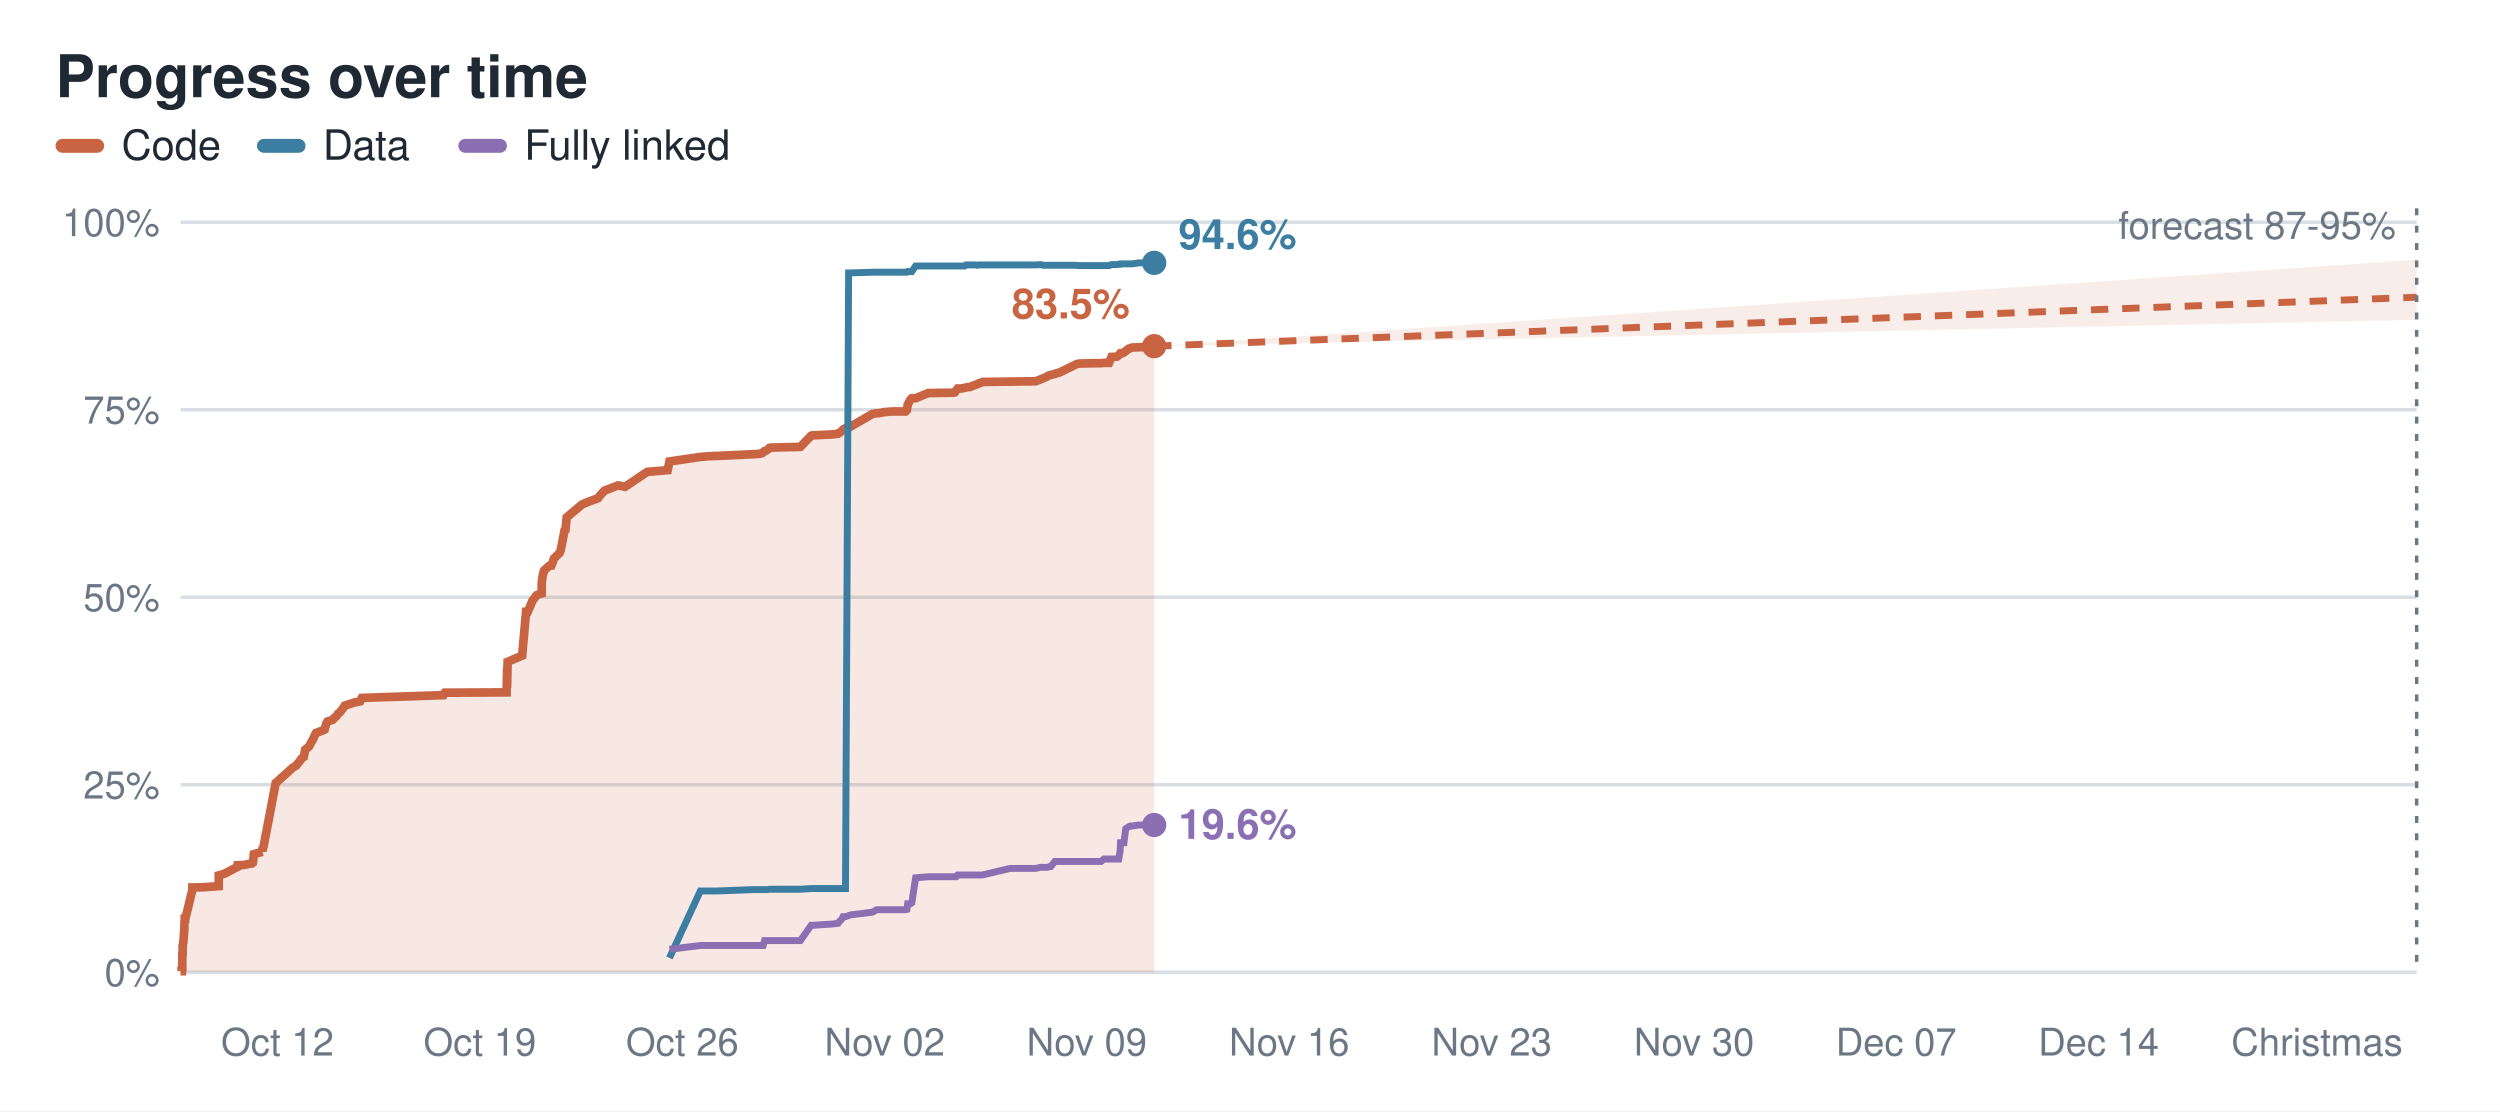
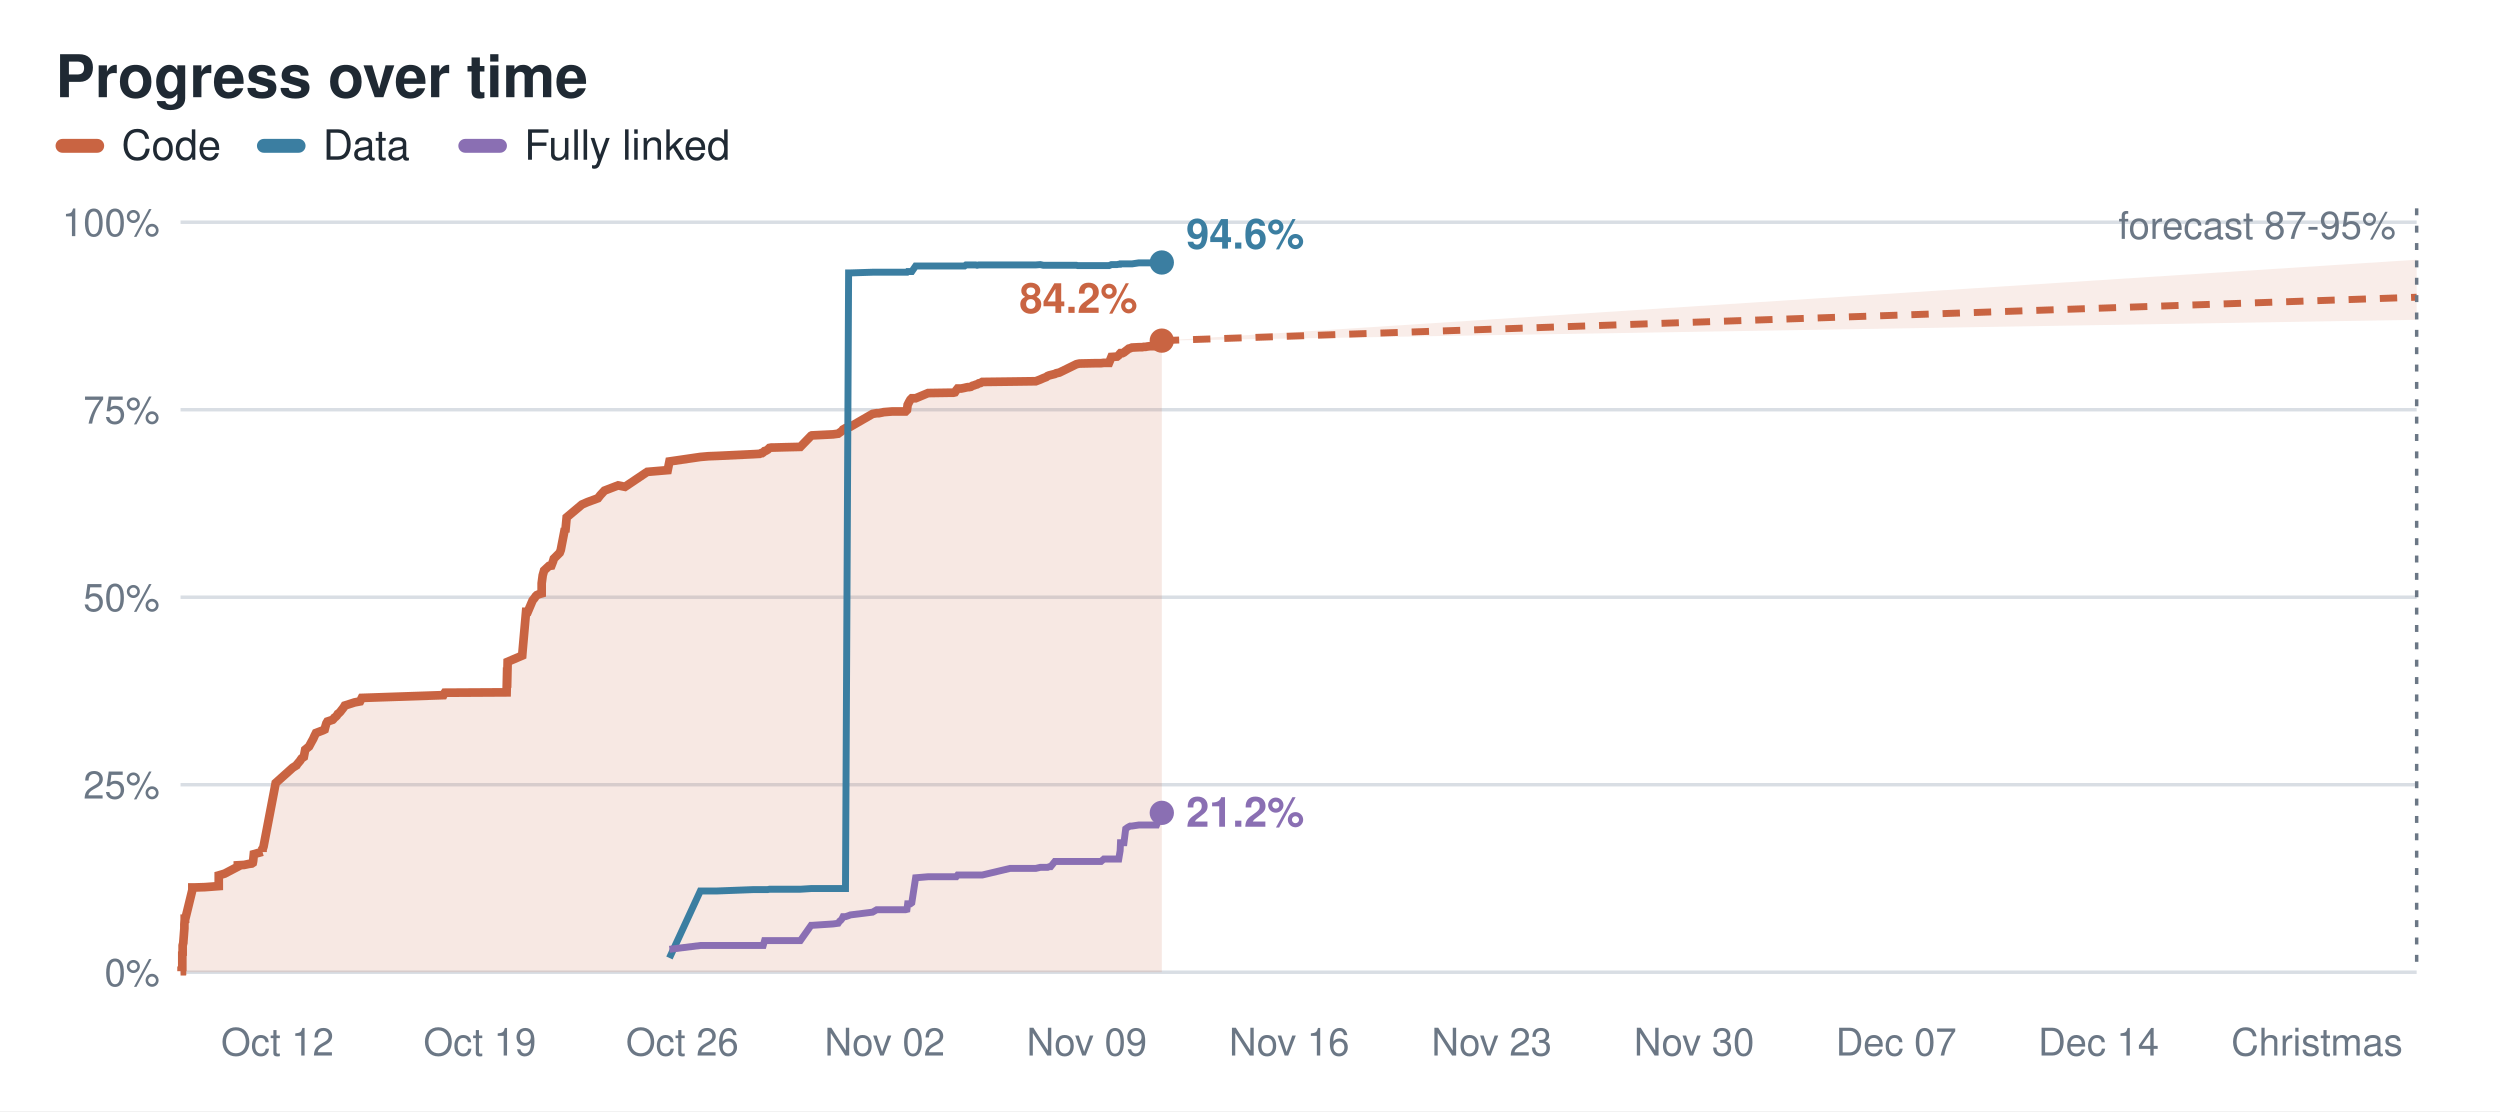
<svg xmlns="http://www.w3.org/2000/svg" viewBox="0 0 720 320" width="720" height="320" font-family="-apple-system,Segoe UI,Helvetica,Arial,sans-serif" role="img" aria-label="Progress over time">
  <rect width="100%" height="100%" fill="#ffffff" />
  <text x="16" y="28" font-size="17" font-weight="600" fill="#1f2933">Progress over time</text>
  <rect x="16" y="40" width="14" height="4" rx="2" fill="#c96442" />
  <text x="35" y="46" font-size="12" fill="#1f2933">Code</text>
  <rect x="74" y="40" width="14" height="4" rx="2" fill="#3b7ea1" />
  <text x="93" y="46" font-size="12" fill="#1f2933">Data</text>
  <rect x="132" y="40" width="14" height="4" rx="2" fill="#8a6fb3" />
  <text x="151" y="46" font-size="12" fill="#1f2933">Fully linked</text>
  <line x1="52" y1="280.0" x2="696" y2="280.0" stroke="#d9dee4" />
  <text x="46" y="284.0" font-size="11" fill="#6b7785" text-anchor="end">0%</text>
  <line x1="52" y1="226.0" x2="696" y2="226.0" stroke="#d9dee4" />
  <text x="46" y="230.0" font-size="11" fill="#6b7785" text-anchor="end">25%</text>
  <line x1="52" y1="172.0" x2="696" y2="172.0" stroke="#d9dee4" />
  <text x="46" y="176.0" font-size="11" fill="#6b7785" text-anchor="end">50%</text>
  <line x1="52" y1="118.0" x2="696" y2="118.0" stroke="#d9dee4" />
  <text x="46" y="122.0" font-size="11" fill="#6b7785" text-anchor="end">75%</text>
  <line x1="52" y1="64.0" x2="696" y2="64.0" stroke="#d9dee4" />
  <text x="46" y="68.0" font-size="11" fill="#6b7785" text-anchor="end">100%</text>
  <text x="79.9" y="304" font-size="11" fill="#6b7785" text-anchor="middle">Oct 12</text>
  <text x="138.2" y="304" font-size="11" fill="#6b7785" text-anchor="middle">Oct 19</text>
  <text x="196.5" y="304" font-size="11" fill="#6b7785" text-anchor="middle">Oct 26</text>
  <text x="254.8" y="304" font-size="11" fill="#6b7785" text-anchor="middle">Nov 02</text>
  <text x="313.0" y="304" font-size="11" fill="#6b7785" text-anchor="middle">Nov 09</text>
  <text x="371.3" y="304" font-size="11" fill="#6b7785" text-anchor="middle">Nov 16</text>
  <text x="429.6" y="304" font-size="11" fill="#6b7785" text-anchor="middle">Nov 23</text>
  <text x="487.9" y="304" font-size="11" fill="#6b7785" text-anchor="middle">Nov 30</text>
  <text x="546.1" y="304" font-size="11" fill="#6b7785" text-anchor="middle">Dec 07</text>
  <text x="604.4" y="304" font-size="11" fill="#6b7785" text-anchor="middle">Dec 14</text>
-   <polygon points="332.4,99.7 696.0,74.8 696.0,92.1" fill="#c96442" opacity="0.12" />
-   <line x1="332.4" y1="99.7" x2="696.0" y2="85.6" stroke="#c96442" stroke-width="2" stroke-dasharray="5,4" />
+   <polygon points="334.6,98.1 696.0,74.8 696.0,92.1" fill="#c96442" opacity="0.12" />
+   <line x1="334.6" y1="98.1" x2="696.0" y2="85.6" stroke="#c96442" stroke-width="2" stroke-dasharray="5,4" />
  <line x1="696.0" y1="60" x2="696.0" y2="280.0" stroke="#6b7785" stroke-dasharray="2,3" />
  <text x="692.0" y="304" font-size="11" fill="#6b7785" text-anchor="end">Christmas</text>
  <text x="690.0" y="68.8" font-size="11" fill="#6b7785" text-anchor="end">forecast 87-95%</text>
-   <polygon points="52.0,280.0 52.0,279.7 52.0,279.7 52.1,279.7 52.1,279.7 52.3,279.7 52.3,279.7 52.3,279.7 52.3,279.7 52.3,279.6 52.3,279.6 52.3,279.6 52.3,279.6 52.4,279.6 52.4,279.5 52.4,279.5 52.4,279.5 52.4,279.5 52.4,279.5 52.4,279.4 52.4,279.4 52.4,279.4 52.4,279.4 52.4,279.4 52.4,279.3 52.4,279.3 52.4,279.3 52.4,279.3 52.4,279.2 52.4,279.2 52.5,279.1 52.5,279.1 52.5,279.0 52.5,279.0 52.5,278.9 52.5,278.9 52.5,278.9 52.5,278.8 52.5,278.8 52.5,278.7 52.5,278.7 52.5,278.6 52.5,274.0 52.6,275.3 52.6,274.0 52.6,274.0 52.6,274.0 52.6,272.9 52.6,272.3 52.8,271.5 52.8,271.3 53.1,267.4 53.1,267.0 53.1,266.2 53.2,264.8 53.2,264.7 53.2,264.6 53.3,264.6 53.3,264.4 53.3,264.3 53.3,264.4 53.3,264.4 53.3,264.4 53.4,264.5 55.4,256.3 55.4,255.7 55.4,255.6 55.7,255.6 55.8,255.6 59.0,255.5 63.0,255.2 63.0,252.1 64.7,251.6 68.5,249.6 68.5,249.2 70.3,249.1 71.7,248.8 72.5,248.7 72.5,248.7 72.8,248.5 72.9,248.0 73.1,246.0 75.6,245.3 75.6,245.4 75.6,244.5 75.7,244.4 75.9,243.8 79.4,225.5 84.3,221.1 85.4,220.4 85.5,220.2 86.5,219.0 86.6,218.8 86.9,218.4 87.5,218.0 87.9,215.9 89.0,215.0 89.7,213.7 90.2,212.8 90.6,211.9 91.0,211.1 93.1,210.3 93.5,210.1 93.7,209.3 94.0,208.3 94.3,207.8 95.8,207.3 96.0,207.1 96.3,206.7 96.6,206.5 97.0,206.1 97.3,205.6 97.6,205.4 98.0,205.0 98.3,204.6 98.7,204.1 99.0,203.7 99.3,203.2 101.5,202.5 102.1,202.3 103.7,202.0 104.2,201.0 127.7,200.2 127.9,199.8 128.1,199.5 145.9,199.4 146.0,195.1 146.1,195.2 146.2,190.6 150.4,188.8 150.5,187.5 151.5,176.2 152.0,176.2 153.4,172.9 153.9,172.3 154.3,171.7 154.6,171.4 155.3,171.1 156.0,170.9 156.0,168.0 156.3,165.7 156.7,164.3 158.1,163.0 158.8,162.9 159.3,161.6 159.5,160.9 161.2,159.2 161.5,158.4 162.7,152.2 162.8,153.3 163.2,149.0 167.6,145.3 169.2,144.6 172.2,143.5 172.9,142.6 174.1,141.3 178.0,139.8 180.0,140.2 186.4,135.9 192.3,135.4 192.8,132.9 201.7,131.6 204.0,131.4 206.6,131.3 217.1,130.8 218.8,130.7 219.2,130.5 219.5,130.5 219.8,130.3 220.2,129.9 220.6,129.8 221.1,129.5 221.6,129.0 222.1,128.9 222.6,128.9 226.3,128.8 230.5,128.7 233.6,125.5 233.8,125.4 239.9,125.1 241.4,124.9 241.8,124.6 242.1,124.4 242.5,124.1 242.8,123.7 243.5,123.3 244.4,123.1 244.9,122.9 251.3,119.2 252.5,119.0 253.1,119.0 254.1,118.8 254.5,118.7 257.0,118.5 260.8,118.5 261.2,118.1 261.4,116.6 261.8,115.8 262.2,115.1 262.6,114.7 263.7,114.7 267.3,113.2 267.5,113.2 273.9,113.1 274.6,113.1 275.0,113.0 275.4,112.4 275.8,111.9 276.4,111.9 276.8,111.9 277.3,111.8 277.8,111.7 278.2,111.6 278.7,111.5 279.1,111.5 279.6,111.4 280.1,111.1 280.5,111.0 281.0,110.8 281.4,110.7 281.9,110.4 282.4,110.3 282.9,110.0 290.9,109.9 298.3,109.8 299.6,109.3 300.5,108.9 301.3,108.6 301.7,108.3 302.2,108.1 302.6,108.0 303.8,107.7 304.2,107.5 305.1,107.3 310.0,104.9 310.4,104.8 310.9,104.7 315.6,104.6 316.0,104.6 317.1,104.6 317.9,104.5 318.9,104.5 319.4,104.5 320.1,102.8 321.7,102.7 322.2,102.3 322.6,101.8 322.7,101.7 323.3,101.7 323.7,101.5 324.2,101.1 324.6,100.8 325.1,100.4 325.5,100.3 326.0,100.1 328.0,100.0 328.9,100.0 329.4,99.9 329.9,99.9 330.4,99.8 331.2,99.7 331.7,99.7 332.4,99.7 332.4,280.0" fill="#c96442" opacity="0.15" />
-   <polyline points="52.0,279.7 52.0,279.7 52.1,279.7 52.1,279.7 52.3,279.7 52.3,279.7 52.3,279.7 52.3,279.7 52.3,279.6 52.3,279.6 52.3,279.6 52.3,279.6 52.4,279.6 52.4,279.5 52.4,279.5 52.4,279.5 52.4,279.5 52.4,279.5 52.4,279.4 52.4,279.4 52.4,279.4 52.4,279.4 52.4,279.4 52.4,279.3 52.4,279.3 52.4,279.3 52.4,279.3 52.4,279.2 52.4,279.2 52.5,279.1 52.5,279.1 52.5,279.0 52.5,279.0 52.5,278.9 52.5,278.9 52.5,278.9 52.5,278.8 52.5,278.8 52.5,278.7 52.5,278.7 52.5,278.6 52.5,274.0 52.6,275.3 52.6,274.0 52.6,274.0 52.6,274.0 52.6,272.9 52.6,272.3 52.8,271.5 52.8,271.3 53.1,267.4 53.1,267.0 53.1,266.2 53.2,264.8 53.2,264.7 53.2,264.6 53.3,264.6 53.3,264.4 53.3,264.3 53.3,264.4 53.3,264.4 53.3,264.4 53.4,264.5 55.4,256.3 55.4,255.7 55.4,255.6 55.7,255.6 55.8,255.6 59.0,255.5 63.0,255.2 63.0,252.1 64.7,251.6 68.5,249.6 68.5,249.2 70.3,249.1 71.7,248.8 72.5,248.7 72.5,248.7 72.8,248.5 72.9,248.0 73.1,246.0 75.6,245.3 75.6,245.4 75.6,244.5 75.7,244.4 75.9,243.8 79.4,225.5 84.3,221.1 85.4,220.4 85.5,220.2 86.5,219.0 86.6,218.8 86.9,218.4 87.5,218.0 87.9,215.9 89.0,215.0 89.7,213.7 90.2,212.8 90.6,211.9 91.0,211.1 93.1,210.3 93.5,210.1 93.7,209.3 94.0,208.3 94.3,207.8 95.8,207.3 96.0,207.1 96.3,206.7 96.6,206.5 97.0,206.1 97.3,205.6 97.6,205.4 98.0,205.0 98.3,204.6 98.7,204.1 99.0,203.7 99.3,203.2 101.5,202.5 102.1,202.3 103.7,202.0 104.2,201.0 127.7,200.2 127.9,199.8 128.1,199.5 145.9,199.4 146.0,195.1 146.1,195.2 146.2,190.6 150.4,188.8 150.5,187.5 151.5,176.2 152.0,176.2 153.4,172.9 153.9,172.3 154.3,171.7 154.6,171.4 155.3,171.1 156.0,170.9 156.0,168.0 156.3,165.7 156.7,164.3 158.1,163.0 158.8,162.9 159.3,161.6 159.5,160.9 161.2,159.2 161.5,158.4 162.7,152.2 162.8,153.3 163.2,149.0 167.6,145.3 169.2,144.6 172.2,143.5 172.9,142.6 174.1,141.3 178.0,139.8 180.0,140.2 186.4,135.9 192.3,135.4 192.8,132.9 201.7,131.6 204.0,131.4 206.6,131.3 217.1,130.8 218.8,130.7 219.2,130.5 219.5,130.5 219.8,130.3 220.2,129.9 220.6,129.8 221.1,129.5 221.6,129.0 222.1,128.9 222.6,128.9 226.3,128.8 230.5,128.7 233.6,125.5 233.8,125.4 239.9,125.1 241.4,124.9 241.8,124.6 242.1,124.4 242.5,124.1 242.8,123.7 243.5,123.3 244.4,123.1 244.9,122.9 251.3,119.2 252.5,119.0 253.1,119.0 254.1,118.8 254.5,118.7 257.0,118.5 260.8,118.5 261.2,118.1 261.4,116.6 261.8,115.8 262.2,115.1 262.6,114.7 263.7,114.7 267.3,113.2 267.5,113.2 273.9,113.1 274.6,113.1 275.0,113.0 275.4,112.4 275.8,111.9 276.4,111.9 276.8,111.9 277.3,111.8 277.8,111.7 278.2,111.6 278.7,111.5 279.1,111.5 279.6,111.4 280.1,111.1 280.5,111.0 281.0,110.8 281.4,110.7 281.9,110.4 282.4,110.3 282.9,110.0 290.9,109.9 298.3,109.8 299.6,109.3 300.5,108.9 301.3,108.6 301.7,108.3 302.2,108.1 302.6,108.0 303.8,107.7 304.2,107.5 305.1,107.3 310.0,104.9 310.4,104.8 310.9,104.7 315.6,104.6 316.0,104.6 317.1,104.6 317.9,104.5 318.9,104.5 319.4,104.5 320.1,102.8 321.7,102.7 322.2,102.3 322.6,101.8 322.7,101.7 323.3,101.7 323.7,101.5 324.2,101.1 324.6,100.8 325.1,100.4 325.5,100.3 326.0,100.1 328.0,100.0 328.9,100.0 329.4,99.9 329.9,99.9 330.4,99.8 331.2,99.7 331.7,99.7 332.4,99.7" fill="none" stroke="#c96442" stroke-width="2.5" />
-   <circle cx="332.4" cy="99.7" r="3.5" fill="#c96442" />
-   <text x="325.4" y="91.7" font-size="12" font-weight="600" fill="#c96442" text-anchor="end">83.5%</text>
-   <polyline points="192.8,275.9 201.7,256.6 204.0,256.6 206.6,256.6 217.1,256.2 218.8,256.2 219.2,256.2 219.5,256.2 219.8,256.2 220.2,256.2 220.6,256.2 221.1,256.2 221.6,256.1 222.1,256.1 222.6,256.1 226.3,256.1 230.5,256.1 233.6,255.9 233.8,255.9 239.9,255.9 241.4,255.9 241.8,255.9 242.1,255.9 242.5,255.9 242.8,255.9 243.5,255.9 244.4,78.6 244.9,78.6 251.3,78.4 252.5,78.4 253.1,78.4 254.1,78.4 254.5,78.4 257.0,78.4 260.8,78.4 261.2,78.4 261.4,78.2 261.8,78.2 262.2,78.2 262.6,78.2 263.7,76.6 267.3,76.6 267.5,76.6 273.9,76.6 274.6,76.6 275.0,76.6 275.4,76.6 275.8,76.6 276.4,76.6 276.8,76.6 277.3,76.6 277.8,76.6 278.2,76.3 278.7,76.3 279.1,76.3 279.6,76.3 280.1,76.3 280.5,76.3 281.0,76.3 281.4,76.4 281.9,76.3 282.4,76.3 282.9,76.3 290.9,76.3 298.3,76.3 299.6,76.2 300.5,76.4 301.3,76.4 301.7,76.4 302.2,76.4 302.6,76.4 303.8,76.4 304.2,76.4 305.1,76.4 310.0,76.4 310.4,76.5 310.9,76.5 315.6,76.5 316.0,76.5 317.1,76.5 317.9,76.5 318.9,76.5 319.4,76.5 320.1,76.2 321.7,76.2 322.2,76.1 322.6,76.1 322.7,76.0 323.3,76.0 323.7,76.0 324.2,76.0 324.6,76.0 325.1,76.0 325.5,76.0 326.0,76.0 328.0,75.7 328.9,75.7 329.4,75.7 329.9,75.7 330.4,75.7 331.2,75.7 331.7,75.7 332.4,75.7" fill="none" stroke="#3b7ea1" stroke-width="2" />
-   <circle cx="332.4" cy="75.7" r="3.5" fill="#3b7ea1" />
-   <text x="339.4" y="71.7" font-size="12" font-weight="600" fill="#3b7ea1">94.6%</text>
-   <polyline points="192.8,273.4 201.7,272.3 204.0,272.3 206.6,272.3 217.1,272.3 218.8,272.3 219.2,272.3 219.5,272.3 219.8,272.3 220.2,270.9 220.6,270.9 221.1,270.9 221.6,270.9 222.1,270.9 222.6,270.9 226.3,270.9 230.5,270.9 233.6,266.5 233.8,266.5 239.9,266.1 241.4,265.9 241.8,265.3 242.1,265.1 242.5,264.6 242.8,264.0 243.5,264.0 244.4,263.7 244.9,263.5 251.3,262.7 252.5,262.0 253.1,262.0 254.1,262.0 254.5,262.0 257.0,262.0 260.8,262.0 261.2,261.9 261.4,260.3 261.8,260.3 262.2,260.3 262.6,260.0 263.7,252.8 267.3,252.5 267.5,252.5 273.9,252.5 274.6,252.5 275.0,252.5 275.4,252.5 275.8,252.0 276.4,252.0 276.8,252.0 277.3,252.0 277.8,252.0 278.2,252.0 278.7,252.0 279.1,252.0 279.6,252.0 280.1,252.0 280.5,252.0 281.0,252.0 281.4,252.0 281.9,252.0 282.4,252.0 282.9,252.0 290.9,250.1 298.3,250.1 299.6,249.8 300.5,249.8 301.3,249.8 301.7,249.8 302.2,249.6 302.6,249.6 303.8,248.1 304.2,248.1 305.1,248.1 310.0,248.1 310.4,248.1 310.9,248.1 315.6,248.1 316.0,248.1 317.1,248.1 317.9,247.4 318.9,247.4 319.4,247.4 320.1,247.4 321.7,247.4 322.2,247.4 322.6,245.0 322.7,242.7 323.3,242.7 323.7,242.7 324.2,238.7 324.6,238.4 325.1,238.1 325.5,237.9 326.0,237.9 328.0,237.6 328.9,237.6 329.4,237.6 329.9,237.6 330.4,237.6 331.2,237.6 331.7,237.6 332.4,237.6" fill="none" stroke="#8a6fb3" stroke-width="2" />
-   <circle cx="332.4" cy="237.6" r="3.5" fill="#8a6fb3" />
-   <text x="339.4" y="241.6" font-size="12" font-weight="600" fill="#8a6fb3">19.6%</text>
+   <polygon points="52.0,280.0 52.0,279.7 52.0,279.7 52.1,279.7 52.1,279.7 52.3,279.7 52.3,279.7 52.3,279.7 52.3,279.7 52.3,279.6 52.3,279.6 52.3,279.6 52.3,279.6 52.4,279.6 52.4,279.5 52.4,279.5 52.4,279.5 52.4,279.5 52.4,279.5 52.4,279.4 52.4,279.4 52.4,279.4 52.4,279.4 52.4,279.4 52.4,279.3 52.4,279.3 52.4,279.3 52.4,279.3 52.4,279.2 52.4,279.2 52.5,279.1 52.5,279.1 52.5,279.0 52.5,279.0 52.5,278.9 52.5,278.9 52.5,278.9 52.5,278.8 52.5,278.8 52.5,278.7 52.5,278.7 52.5,278.6 52.5,274.0 52.6,275.3 52.6,274.0 52.6,274.0 52.6,274.0 52.6,272.9 52.6,272.3 52.8,271.5 52.8,271.3 53.1,267.4 53.1,267.0 53.1,266.2 53.2,264.8 53.2,264.7 53.2,264.6 53.3,264.6 53.3,264.4 53.3,264.3 53.3,264.4 53.3,264.4 53.3,264.4 53.4,264.5 55.4,256.3 55.4,255.7 55.4,255.6 55.7,255.6 55.8,255.6 59.0,255.5 63.0,255.2 63.0,252.1 64.7,251.6 68.5,249.6 68.5,249.2 70.3,249.1 71.7,248.8 72.5,248.7 72.5,248.7 72.8,248.5 72.9,248.0 73.1,246.0 75.6,245.3 75.6,245.4 75.6,244.5 75.7,244.4 75.9,243.8 79.4,225.5 84.3,221.1 85.4,220.4 85.5,220.2 86.5,219.0 86.6,218.8 86.9,218.4 87.5,218.0 87.9,215.9 89.0,215.0 89.7,213.7 90.2,212.8 90.6,211.9 91.0,211.1 93.1,210.3 93.5,210.1 93.7,209.3 94.0,208.3 94.3,207.8 95.8,207.3 96.0,207.1 96.3,206.7 96.6,206.5 97.0,206.1 97.3,205.6 97.6,205.4 98.0,205.0 98.3,204.6 98.7,204.1 99.0,203.7 99.3,203.2 101.5,202.5 102.1,202.3 103.7,202.0 104.2,201.0 127.7,200.2 127.9,199.8 128.1,199.5 145.9,199.4 146.0,195.1 146.1,195.2 146.2,190.6 150.4,188.8 150.5,187.5 151.5,176.2 152.0,176.2 153.4,172.9 153.9,172.3 154.3,171.7 154.6,171.4 155.3,171.1 156.0,170.9 156.0,168.0 156.3,165.7 156.7,164.3 158.1,163.0 158.8,162.9 159.3,161.6 159.5,160.9 161.2,159.2 161.5,158.4 162.7,152.2 162.8,153.3 163.2,149.0 167.6,145.3 169.2,144.6 172.2,143.5 172.9,142.6 174.1,141.3 178.0,139.8 180.0,140.2 186.4,135.9 192.3,135.4 192.8,132.9 201.7,131.6 204.0,131.4 206.6,131.3 217.1,130.8 218.8,130.7 219.2,130.5 219.5,130.5 219.8,130.3 220.2,129.9 220.6,129.8 221.1,129.5 221.6,129.0 222.1,128.9 222.6,128.9 226.3,128.8 230.5,128.7 233.6,125.5 233.8,125.4 239.9,125.1 241.4,124.9 241.8,124.6 242.1,124.4 242.5,124.1 242.8,123.7 243.5,123.3 244.4,123.1 244.9,122.9 251.3,119.2 252.5,119.0 253.1,119.0 254.1,118.8 254.5,118.7 257.0,118.5 260.8,118.5 261.2,118.1 261.4,116.6 261.8,115.8 262.2,115.1 262.6,114.7 263.7,114.7 267.3,113.2 267.5,113.2 273.9,113.1 274.6,113.1 275.0,113.0 275.4,112.4 275.8,111.9 276.4,111.9 276.8,111.9 277.3,111.8 277.8,111.7 278.2,111.6 278.7,111.5 279.1,111.5 279.6,111.4 280.1,111.1 280.5,111.0 281.0,110.8 281.4,110.7 281.9,110.4 282.4,110.3 282.9,110.0 290.9,109.9 298.3,109.8 299.6,109.3 300.5,108.9 301.3,108.6 301.7,108.3 302.2,108.1 302.6,108.0 303.8,107.7 304.2,107.5 305.1,107.3 310.0,104.9 310.4,104.8 310.9,104.7 315.6,104.6 316.0,104.6 317.1,104.6 317.9,104.5 318.9,104.5 319.4,104.5 320.1,102.8 321.7,102.7 322.2,102.3 322.6,101.8 322.7,101.7 323.3,101.7 323.7,101.5 324.2,101.1 324.6,100.8 325.1,100.4 325.5,100.3 326.0,100.1 328.0,100.0 328.9,100.0 329.4,99.9 329.9,99.9 330.4,99.8 331.2,99.7 331.7,99.7 332.4,99.7 333.1,99.6 333.9,99.5 334.6,98.1 334.6,280.0" fill="#c96442" opacity="0.15" />
+   <polyline points="52.0,279.7 52.0,279.7 52.1,279.7 52.1,279.7 52.3,279.7 52.3,279.7 52.3,279.7 52.3,279.7 52.3,279.6 52.3,279.6 52.3,279.6 52.3,279.6 52.4,279.6 52.4,279.5 52.4,279.5 52.4,279.5 52.4,279.5 52.4,279.5 52.4,279.4 52.4,279.4 52.4,279.4 52.4,279.4 52.4,279.4 52.4,279.3 52.4,279.3 52.4,279.3 52.4,279.3 52.4,279.2 52.4,279.2 52.5,279.1 52.5,279.1 52.5,279.0 52.5,279.0 52.5,278.9 52.5,278.9 52.5,278.9 52.5,278.8 52.5,278.8 52.5,278.7 52.5,278.7 52.5,278.6 52.5,274.0 52.6,275.3 52.6,274.0 52.6,274.0 52.6,274.0 52.6,272.9 52.6,272.3 52.8,271.5 52.8,271.3 53.1,267.4 53.1,267.0 53.1,266.2 53.2,264.8 53.2,264.7 53.2,264.6 53.3,264.6 53.3,264.4 53.3,264.3 53.3,264.4 53.3,264.4 53.3,264.4 53.4,264.5 55.4,256.3 55.4,255.7 55.4,255.6 55.7,255.6 55.8,255.6 59.0,255.5 63.0,255.2 63.0,252.1 64.7,251.6 68.5,249.6 68.5,249.2 70.3,249.1 71.7,248.8 72.5,248.7 72.5,248.7 72.8,248.5 72.9,248.0 73.1,246.0 75.6,245.3 75.6,245.4 75.6,244.5 75.7,244.4 75.9,243.8 79.4,225.5 84.3,221.1 85.4,220.4 85.5,220.2 86.5,219.0 86.6,218.8 86.9,218.4 87.5,218.0 87.9,215.9 89.0,215.0 89.7,213.7 90.2,212.8 90.6,211.9 91.0,211.1 93.1,210.3 93.5,210.1 93.7,209.3 94.0,208.3 94.3,207.8 95.8,207.3 96.0,207.1 96.3,206.7 96.6,206.5 97.0,206.1 97.3,205.6 97.6,205.4 98.0,205.0 98.3,204.6 98.7,204.1 99.0,203.7 99.3,203.2 101.5,202.5 102.1,202.3 103.7,202.0 104.2,201.0 127.7,200.2 127.9,199.8 128.1,199.5 145.9,199.4 146.0,195.1 146.1,195.2 146.2,190.6 150.4,188.8 150.5,187.5 151.5,176.2 152.0,176.2 153.4,172.9 153.9,172.3 154.3,171.7 154.6,171.4 155.3,171.1 156.0,170.9 156.0,168.0 156.3,165.7 156.7,164.3 158.1,163.0 158.8,162.9 159.3,161.6 159.5,160.9 161.2,159.2 161.5,158.4 162.7,152.2 162.8,153.3 163.2,149.0 167.6,145.3 169.2,144.6 172.2,143.5 172.9,142.6 174.1,141.3 178.0,139.8 180.0,140.2 186.4,135.9 192.3,135.4 192.8,132.9 201.7,131.6 204.0,131.4 206.6,131.3 217.1,130.8 218.8,130.7 219.2,130.5 219.5,130.5 219.8,130.3 220.2,129.9 220.6,129.8 221.1,129.5 221.6,129.0 222.1,128.9 222.6,128.9 226.3,128.8 230.5,128.7 233.6,125.5 233.8,125.4 239.9,125.1 241.4,124.9 241.8,124.6 242.1,124.4 242.5,124.1 242.8,123.7 243.5,123.3 244.4,123.1 244.9,122.9 251.3,119.2 252.5,119.0 253.1,119.0 254.1,118.8 254.5,118.7 257.0,118.5 260.8,118.5 261.2,118.1 261.4,116.6 261.8,115.8 262.2,115.1 262.6,114.7 263.7,114.7 267.3,113.2 267.5,113.2 273.9,113.1 274.6,113.1 275.0,113.0 275.4,112.4 275.8,111.9 276.4,111.9 276.8,111.9 277.3,111.8 277.8,111.7 278.2,111.6 278.7,111.5 279.1,111.5 279.6,111.4 280.1,111.1 280.5,111.0 281.0,110.8 281.4,110.7 281.9,110.4 282.4,110.3 282.9,110.0 290.9,109.9 298.3,109.8 299.6,109.3 300.5,108.9 301.3,108.6 301.7,108.3 302.2,108.1 302.6,108.0 303.8,107.7 304.2,107.5 305.1,107.3 310.0,104.9 310.4,104.8 310.9,104.7 315.6,104.6 316.0,104.6 317.1,104.6 317.9,104.5 318.9,104.5 319.4,104.5 320.1,102.8 321.7,102.7 322.2,102.3 322.6,101.8 322.7,101.7 323.3,101.7 323.7,101.5 324.2,101.1 324.6,100.8 325.1,100.4 325.5,100.3 326.0,100.1 328.0,100.0 328.9,100.0 329.4,99.9 329.9,99.9 330.4,99.8 331.2,99.7 331.7,99.7 332.4,99.7 333.1,99.6 333.9,99.5 334.6,98.1" fill="none" stroke="#c96442" stroke-width="2.5" />
+   <circle cx="334.6" cy="98.1" r="3.5" fill="#c96442" />
+   <text x="327.6" y="90.1" font-size="12" font-weight="600" fill="#c96442" text-anchor="end">84.2%</text>
+   <polyline points="192.8,275.9 201.7,256.6 204.0,256.6 206.6,256.6 217.1,256.2 218.8,256.2 219.2,256.2 219.5,256.2 219.8,256.2 220.2,256.2 220.6,256.2 221.1,256.2 221.6,256.1 222.1,256.1 222.6,256.1 226.3,256.1 230.5,256.1 233.6,255.9 233.8,255.9 239.9,255.9 241.4,255.9 241.8,255.9 242.1,255.9 242.5,255.9 242.8,255.9 243.5,255.9 244.4,78.6 244.9,78.6 251.3,78.4 252.5,78.4 253.1,78.4 254.1,78.4 254.5,78.4 257.0,78.4 260.8,78.4 261.2,78.4 261.4,78.2 261.8,78.2 262.2,78.2 262.6,78.2 263.7,76.6 267.3,76.6 267.5,76.6 273.9,76.6 274.6,76.6 275.0,76.6 275.4,76.6 275.8,76.6 276.4,76.6 276.8,76.6 277.3,76.6 277.8,76.6 278.2,76.3 278.7,76.3 279.1,76.3 279.6,76.3 280.1,76.3 280.5,76.3 281.0,76.3 281.4,76.4 281.9,76.3 282.4,76.3 282.9,76.3 290.9,76.3 298.3,76.3 299.6,76.2 300.5,76.4 301.3,76.4 301.7,76.4 302.2,76.4 302.6,76.4 303.8,76.4 304.2,76.4 305.1,76.4 310.0,76.4 310.4,76.5 310.9,76.5 315.6,76.5 316.0,76.5 317.1,76.5 317.9,76.5 318.9,76.5 319.4,76.5 320.1,76.2 321.7,76.2 322.2,76.1 322.6,76.1 322.7,76.0 323.3,76.0 323.7,76.0 324.2,76.0 324.6,76.0 325.1,76.0 325.5,76.0 326.0,76.0 328.0,75.7 328.9,75.7 329.4,75.7 329.9,75.7 330.4,75.7 331.2,75.7 331.7,75.7 332.4,75.7 333.1,75.7 333.9,75.7 334.6,75.6" fill="none" stroke="#3b7ea1" stroke-width="2" />
+   <circle cx="334.6" cy="75.6" r="3.5" fill="#3b7ea1" />
+   <text x="341.6" y="71.6" font-size="12" font-weight="600" fill="#3b7ea1">94.6%</text>
+   <polyline points="192.8,273.4 201.7,272.3 204.0,272.3 206.6,272.3 217.1,272.3 218.8,272.3 219.2,272.3 219.5,272.3 219.8,272.3 220.2,270.9 220.6,270.9 221.1,270.9 221.6,270.9 222.1,270.9 222.6,270.9 226.3,270.9 230.5,270.9 233.6,266.5 233.8,266.5 239.9,266.1 241.4,265.9 241.8,265.3 242.1,265.1 242.5,264.6 242.8,264.0 243.5,264.0 244.4,263.7 244.9,263.5 251.3,262.7 252.5,262.0 253.1,262.0 254.1,262.0 254.5,262.0 257.0,262.0 260.8,262.0 261.2,261.9 261.4,260.3 261.8,260.3 262.2,260.3 262.6,260.0 263.7,252.8 267.3,252.5 267.5,252.5 273.9,252.5 274.6,252.5 275.0,252.5 275.4,252.5 275.8,252.0 276.4,252.0 276.8,252.0 277.3,252.0 277.8,252.0 278.2,252.0 278.7,252.0 279.1,252.0 279.6,252.0 280.1,252.0 280.5,252.0 281.0,252.0 281.4,252.0 281.9,252.0 282.4,252.0 282.9,252.0 290.9,250.1 298.3,250.1 299.6,249.8 300.5,249.8 301.3,249.8 301.7,249.8 302.2,249.6 302.6,249.6 303.8,248.1 304.2,248.1 305.1,248.1 310.0,248.1 310.4,248.1 310.9,248.1 315.6,248.1 316.0,248.1 317.1,248.1 317.9,247.4 318.9,247.4 319.4,247.4 320.1,247.4 321.7,247.4 322.2,247.4 322.6,245.0 322.7,242.7 323.3,242.7 323.7,242.7 324.2,238.7 324.6,238.4 325.1,238.1 325.5,237.9 326.0,237.9 328.0,237.6 328.9,237.6 329.4,237.6 329.9,237.6 330.4,237.6 331.2,237.6 331.7,237.6 332.4,237.6 333.1,237.6 333.9,235.8 334.6,234.1" fill="none" stroke="#8a6fb3" stroke-width="2" />
+   <circle cx="334.6" cy="234.1" r="3.5" fill="#8a6fb3" />
+   <text x="341.6" y="238.1" font-size="12" font-weight="600" fill="#8a6fb3">21.2%</text>
</svg>
